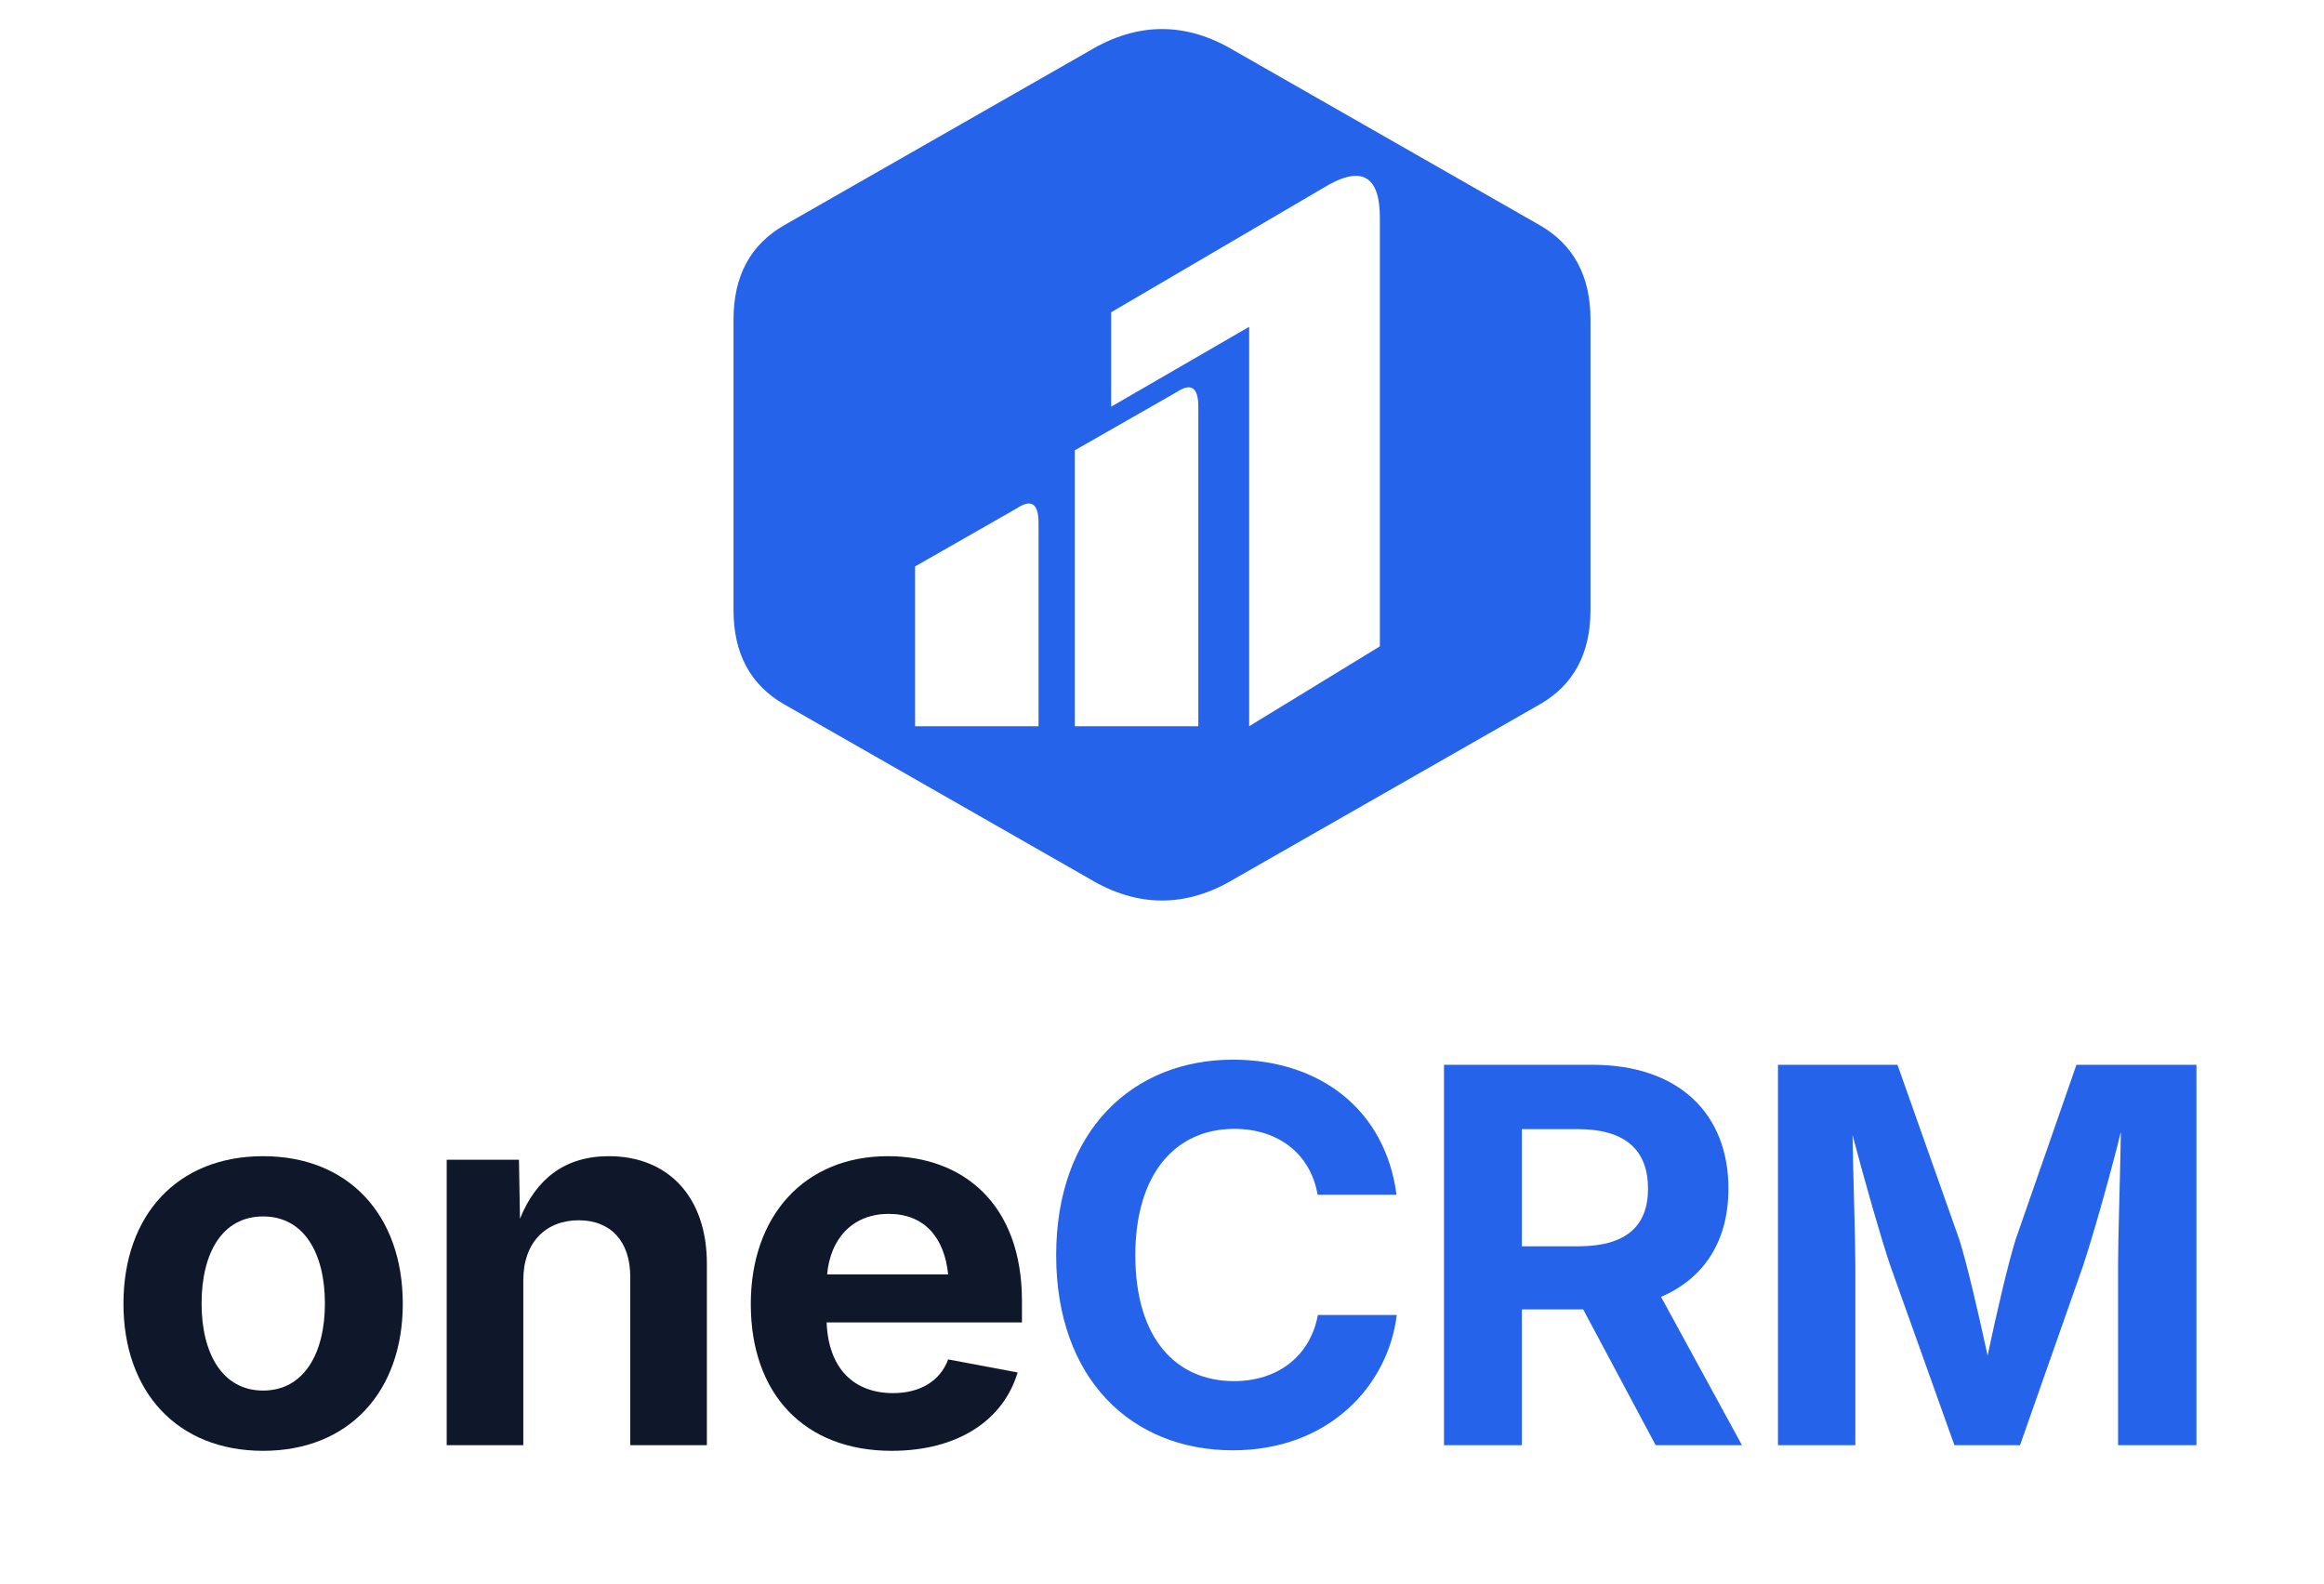
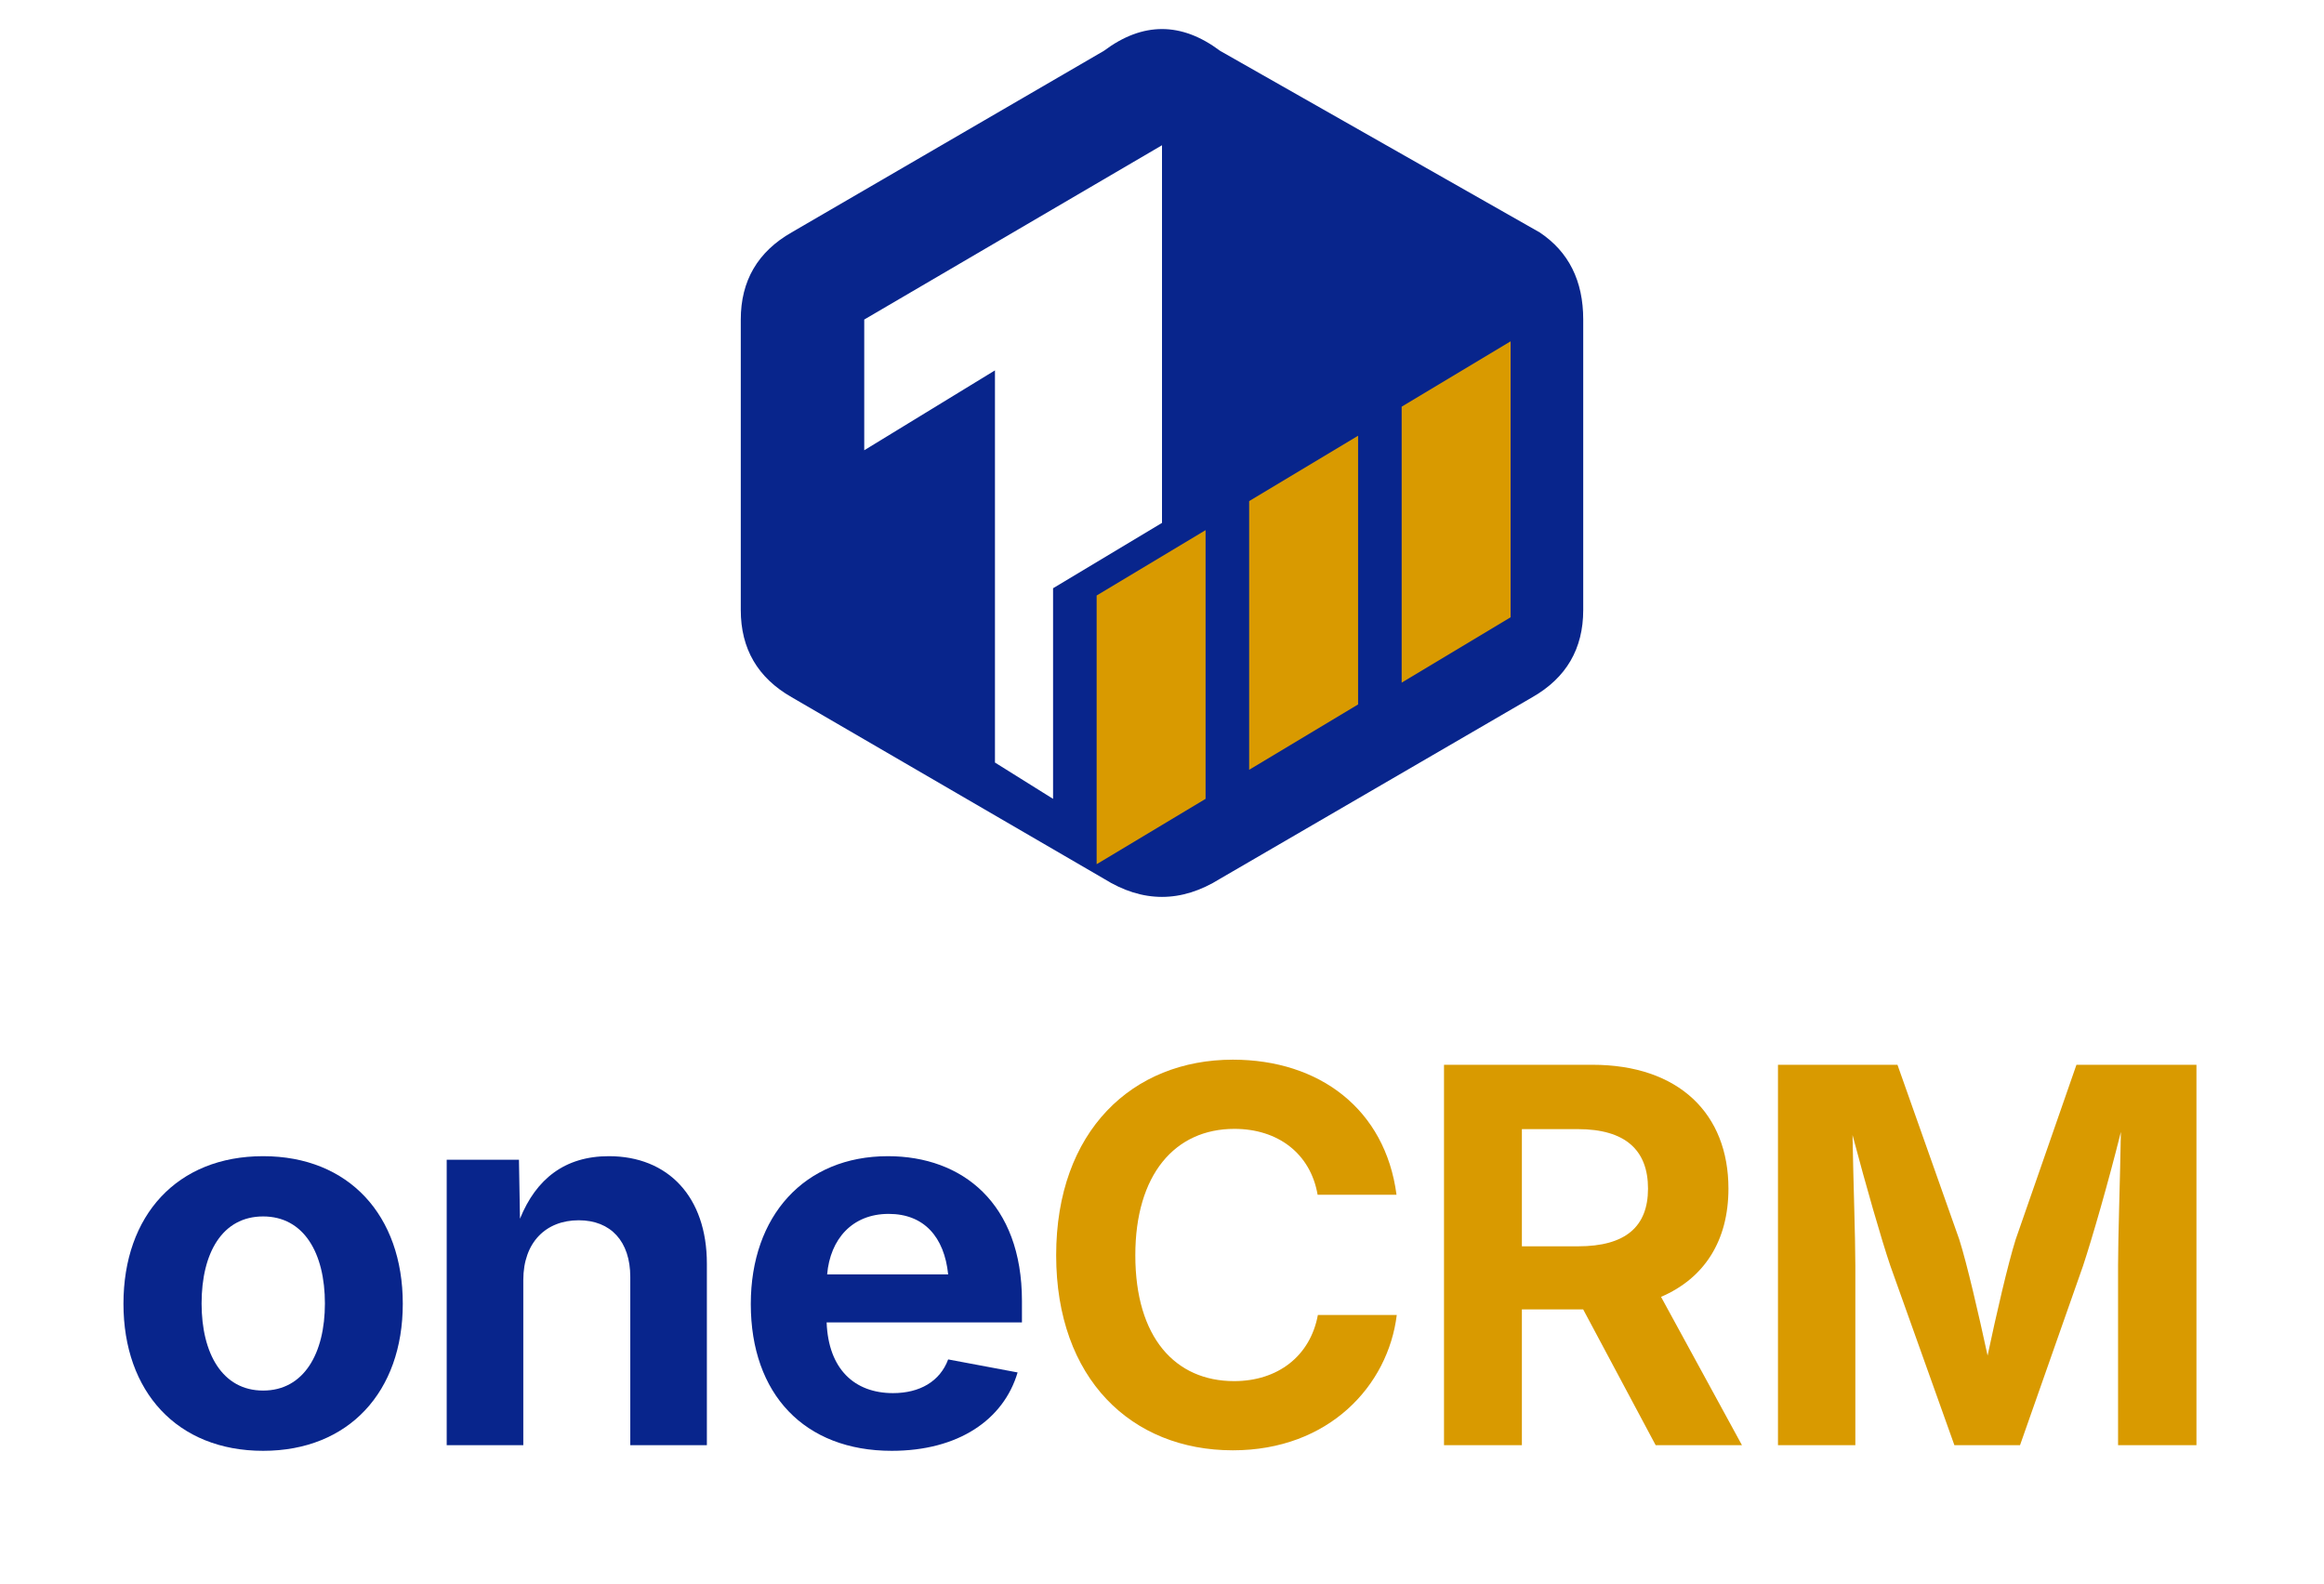
<svg xmlns="http://www.w3.org/2000/svg" viewBox="0 0 320 218" role="img" aria-label="oneCRM stacked">
  <g transform="translate(96 0)">
-     <path fill="#2563EB" fill-rule="evenodd" d="M64 4 Q69 4 74 7 L116 31 Q123 35 123 44 V84 Q123 93 116 97 L74 121 Q64 127 54 121 L12 97 Q5 93 5 84 V44 Q5 35 12 31 L54 7 Q59 4 64 4 Z M30 78 L44 70 Q47 68 47 72 V100 H30 Z M52 62 L66 54 Q69 52 69 56 V100 H52 Z M57 43 L86 26 Q94 21 94 30 V89 L76 100 V45 L57 56 Z" />
+     <path fill="#08258C" fill-rule="evenodd" d="M64 4 Q68 4 72 7 L116 32 Q122 36 122 44 V84 Q122 92 115 96 L72 121 Q64 126 56 121 L13 96 Q6 92 6 84 V44 Q6 36 13 32 L56 7 Q60 4 64 4 Z M23 44 L64 20 L64 72 L49 81 L49 110 L41 105 L41 51 L23 62 Z" />
+     <path fill="#D99A00" d="M55 82 L70 73 V110 L55 119 Z M76 69 L91 60 V97 L76 106 Z M97 56 L112 47 V85 L97 94 Z" />
  </g>
-   <path fill="#0F172A" transform="translate(14.152 199) scale(0.03515625 -0.03515625)" d="M628 -22C964 -22 1175 210 1175 554C1175 900 964 1132 628 1132C291 1132 81 900 81 554C81 210 291 -22 628 -22ZM628 214C468 214 387 360 387 555C387 753 468 896 628 896C788 896 870 752 870 555C870 360 788 214 628 214Z" />
-   <path fill="#0F172A" transform="translate(57.008 199) scale(0.03515625 -0.03515625)" d="M428 647C428 795 517 881 645 881C771 881 847 798 847 659V0H1147V711C1147 973 995 1132 763 1132C591 1132 478 1043 415 887L411 1118H128V0H428Z" />
-   <path fill="#0F172A" transform="translate(100.532 199) scale(0.03515625 -0.03515625)" d="M633 -22C893 -22 1071 99 1126 285L854 336C822 250 743 204 638 204C487 204 385 298 378 481H1143V565C1143 947 910 1132 618 1132C291 1132 81 898 81 553C81 200 291 -22 633 -22ZM380 669C392 807 478 906 621 906C760 906 839 815 854 669Z" />
-   <path fill="#2563EB" transform="translate(142.123 199) scale(0.03515625 -0.03515625)" d="M786 -20C1162 -20 1394 233 1428 510H1119C1089 348 961 251 791 251C561 251 404 421 404 744C404 1060 559 1239 792 1239C962 1239 1090 1143 1118 981H1427C1383 1316 1125 1510 786 1510C393 1510 94 1231 94 744C94 260 389 -20 786 -20Z" />
-   <path fill="#2563EB" transform="translate(194.085 199) scale(0.03515625 -0.03515625)" d="M135 0H440V532H680L964 0H1302L985 581C1155 654 1249 801 1249 1005C1249 1298 1055 1490 716 1490H135ZM440 779V1238H659C846 1238 934 1155 934 1005C934 856 846 779 660 779Z" />
-   <path fill="#2563EB" transform="translate(240.070 199) scale(0.03515625 -0.03515625)" d="M135 0H438V703C438 815 430 1034 427 1215C480 1015 540 806 575 703L826 0H1083L1330 703C1365 809 1428 1026 1478 1227C1475 1039 1467 815 1467 703V0H1774V1490H1304L1066 806C1036 711 990 512 956 351C921 513 875 712 845 806L603 1490H135Z" />
+   <path fill="#08258C" transform="translate(14.152 199) scale(0.03515625 -0.03515625)" d="M628 -22C964 -22 1175 210 1175 554C1175 900 964 1132 628 1132C291 1132 81 900 81 554C81 210 291 -22 628 -22ZM628 214C468 214 387 360 387 555C387 753 468 896 628 896C788 896 870 752 870 555C870 360 788 214 628 214Z" />
+   <path fill="#08258C" transform="translate(57.008 199) scale(0.03515625 -0.03515625)" d="M428 647C428 795 517 881 645 881C771 881 847 798 847 659V0H1147V711C1147 973 995 1132 763 1132C591 1132 478 1043 415 887L411 1118H128V0H428Z" />
+   <path fill="#08258C" transform="translate(100.532 199) scale(0.03515625 -0.03515625)" d="M633 -22C893 -22 1071 99 1126 285L854 336C822 250 743 204 638 204C487 204 385 298 378 481H1143V565C1143 947 910 1132 618 1132C291 1132 81 898 81 553C81 200 291 -22 633 -22ZM380 669C392 807 478 906 621 906C760 906 839 815 854 669Z" />
+   <path fill="#D99A00" transform="translate(142.123 199) scale(0.03515625 -0.03515625)" d="M786 -20C1162 -20 1394 233 1428 510H1119C1089 348 961 251 791 251C561 251 404 421 404 744C404 1060 559 1239 792 1239C962 1239 1090 1143 1118 981H1427C1383 1316 1125 1510 786 1510C393 1510 94 1231 94 744C94 260 389 -20 786 -20Z" />
+   <path fill="#D99A00" transform="translate(194.085 199) scale(0.03515625 -0.03515625)" d="M135 0H440V532H680L964 0H1302L985 581C1155 654 1249 801 1249 1005C1249 1298 1055 1490 716 1490H135ZM440 779V1238H659C846 1238 934 1155 934 1005C934 856 846 779 660 779Z" />
+   <path fill="#D99A00" transform="translate(240.070 199) scale(0.03515625 -0.03515625)" d="M135 0H438V703C438 815 430 1034 427 1215C480 1015 540 806 575 703L826 0H1083L1330 703C1365 809 1428 1026 1478 1227C1475 1039 1467 815 1467 703V0H1774V1490H1304L1066 806C1036 711 990 512 956 351C921 513 875 712 845 806L603 1490H135Z" />
</svg>
